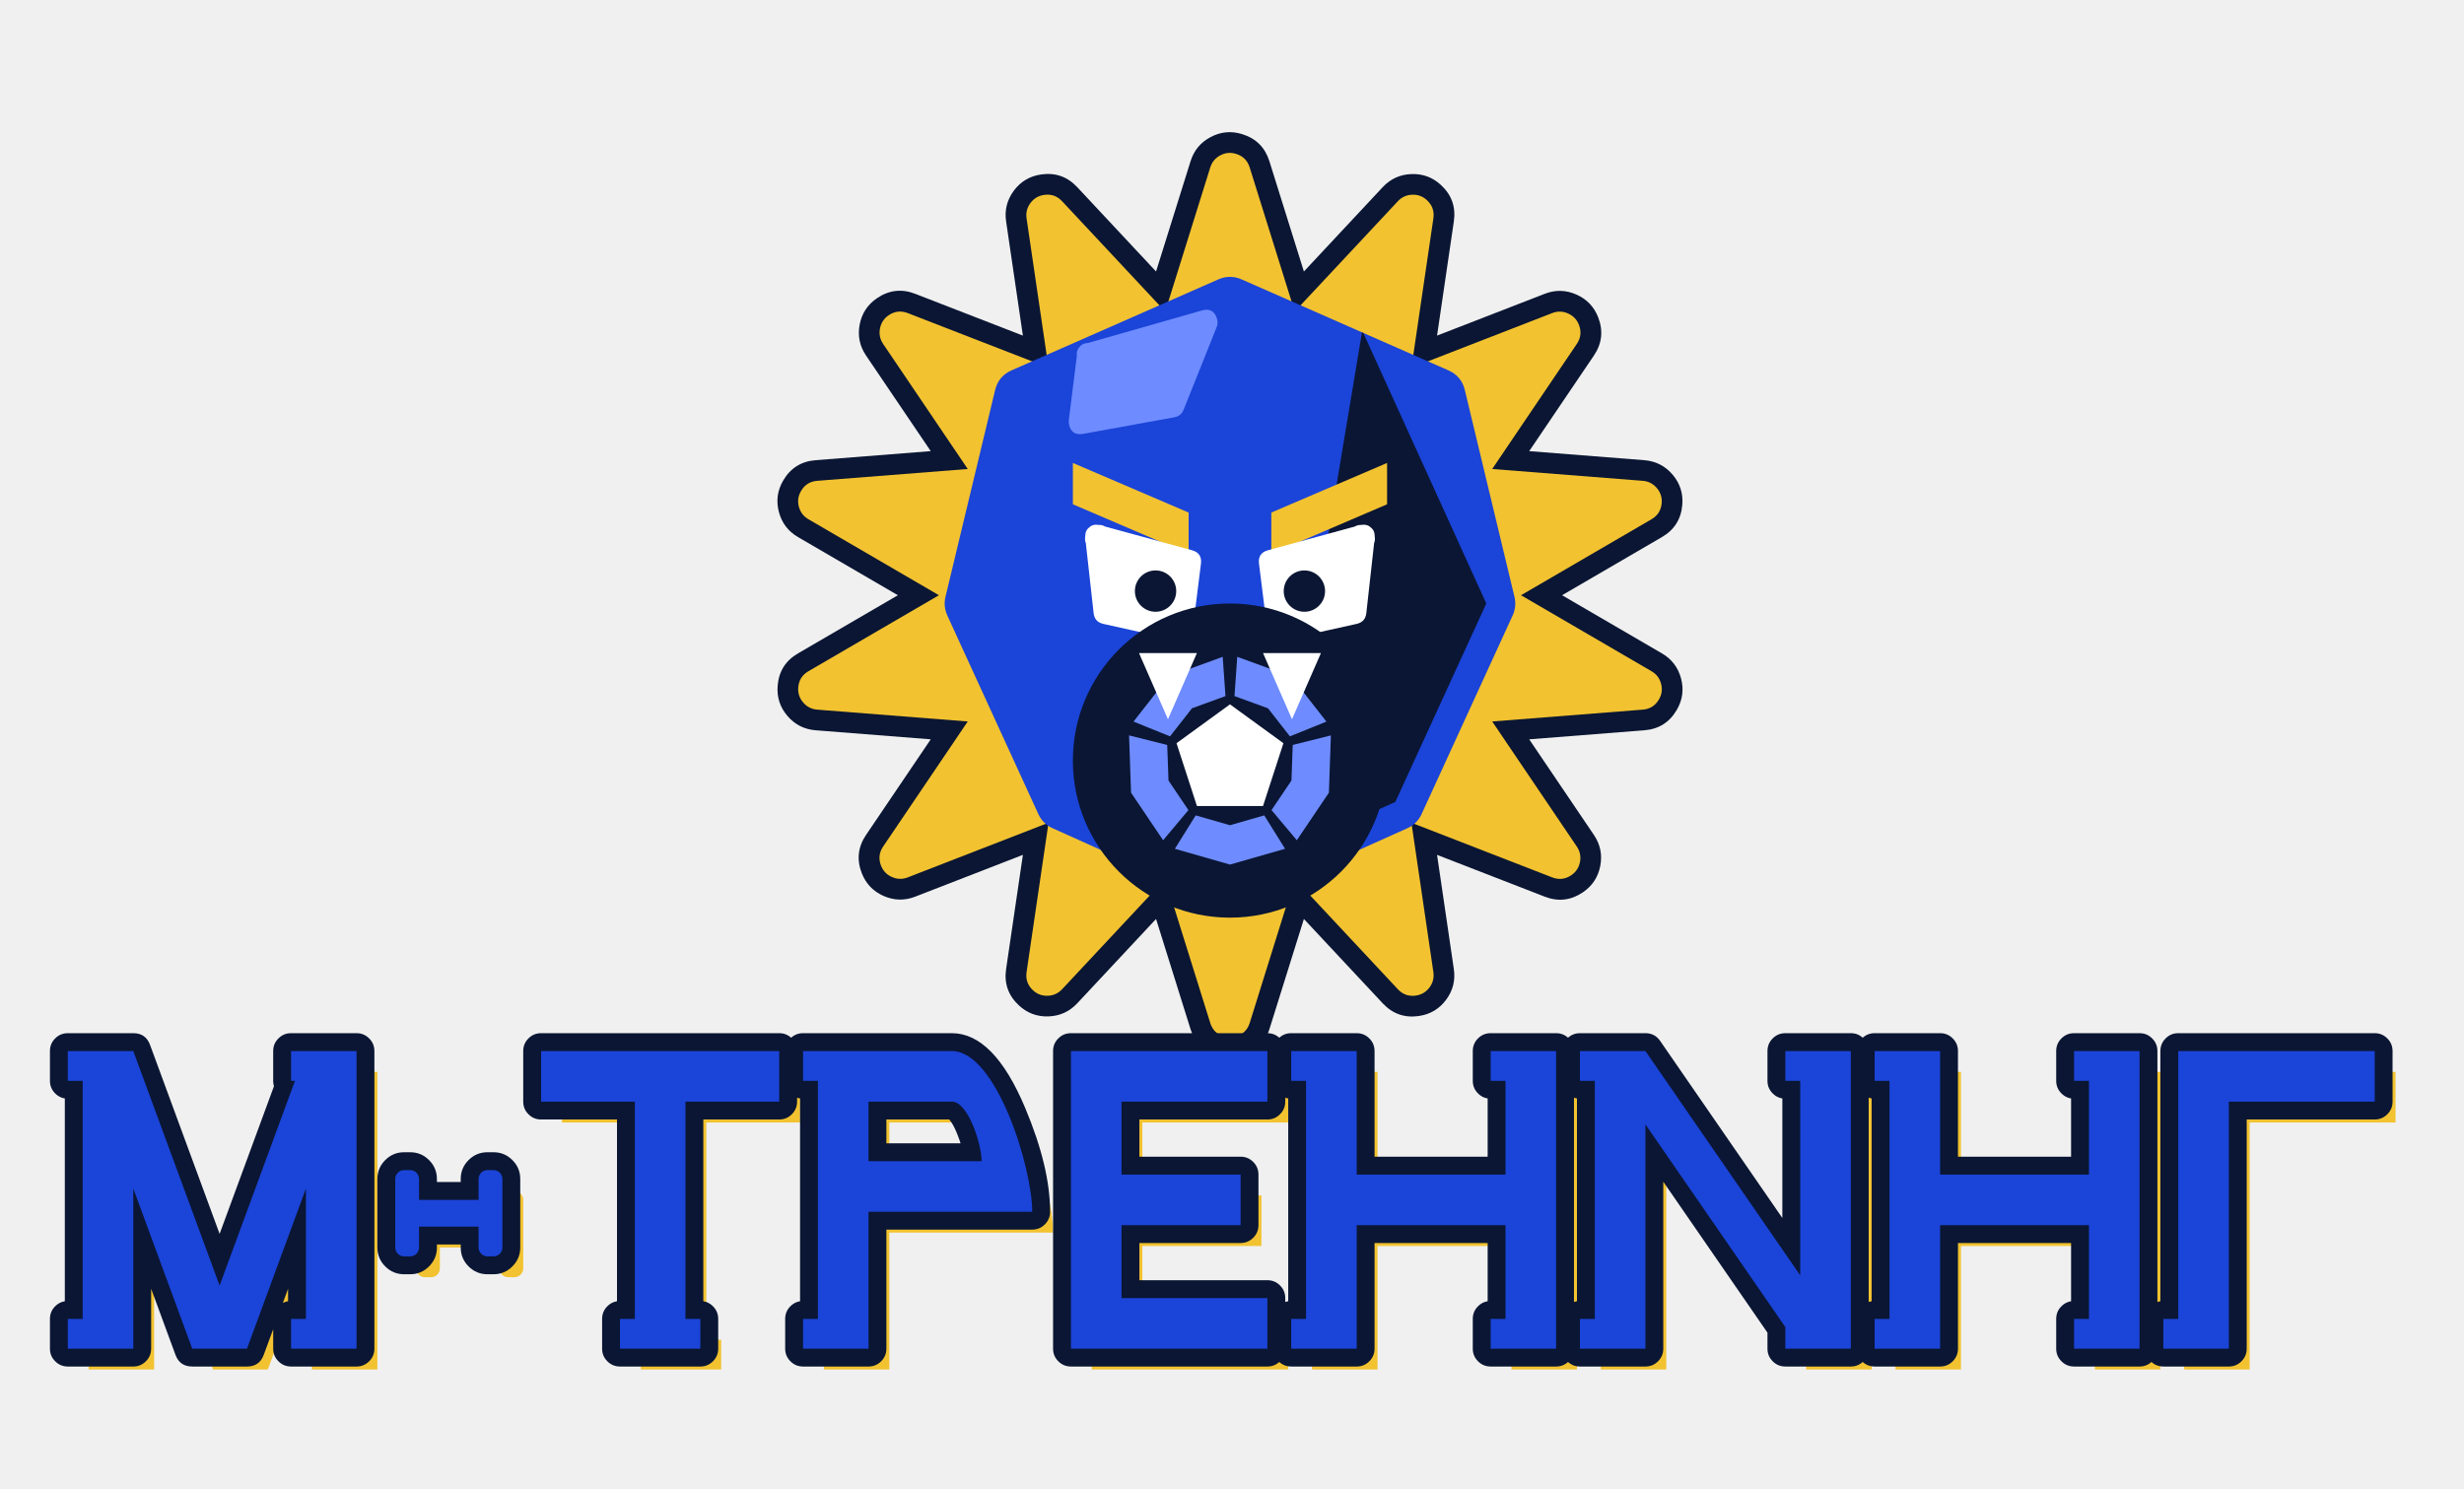
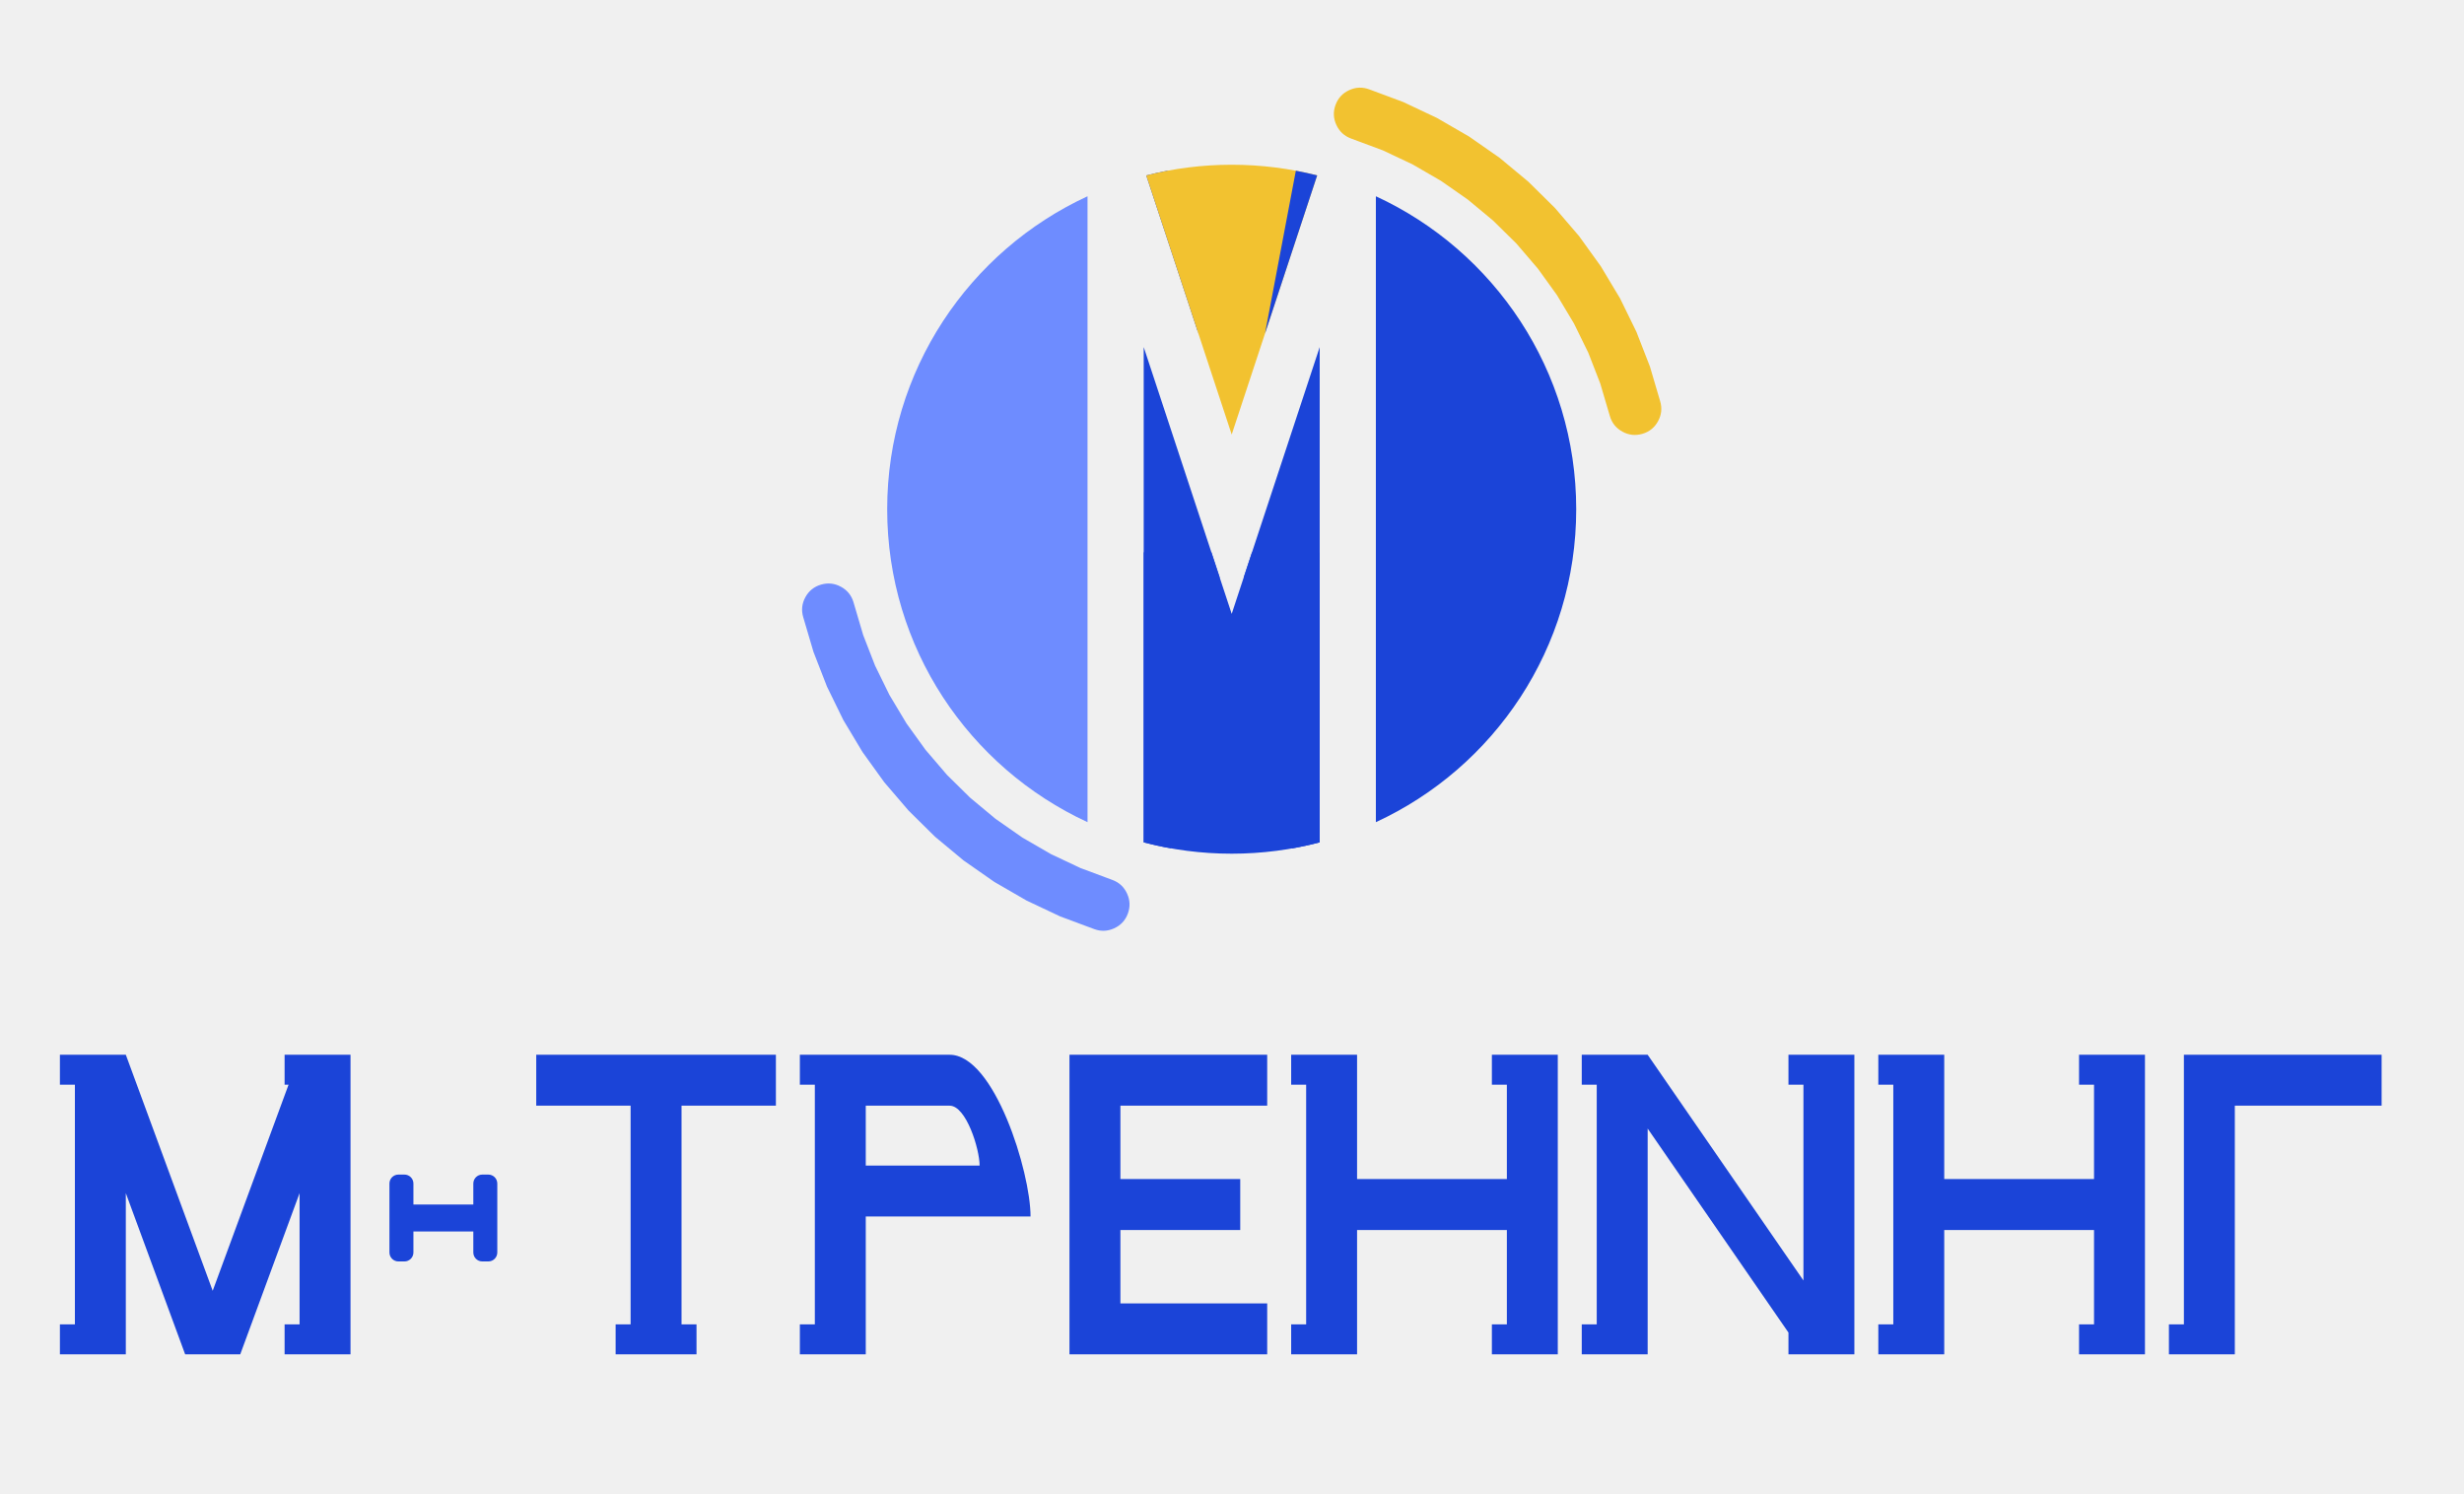
- <svg xmlns="http://www.w3.org/2000/svg" viewBox="0 0 596 360" role="img" aria-labelledby="t">
-   <g transform="translate(169.51 12)">
-     <path fill="#0A1633" d="M110.12 210.32 91.05 230.73Q88.22 233.75 84.08 233.89Q79.94 234.03 76.92 231.2Q73.09 227.63 73.85 222.44L77.91 194.81L51.87 204.92Q48.01 206.42 44.22 204.75Q40.43 203.08 38.93 199.22Q37.04 194.33 39.97 189.99L55.62 166.86L27.77 164.67Q23.64 164.34 20.95 161.19Q18.26 158.04 18.59 153.91Q19 148.69 23.53 146.06L47.67 132L23.53 117.94Q19.95 115.86 18.89 111.86Q17.83 107.85 19.92 104.27Q22.55 99.74 27.77 99.33L55.62 97.14L39.97 74.01Q37.65 70.58 38.43 66.51Q39.22 62.44 42.65 60.12Q46.99 57.19 51.87 59.08L77.91 69.19L73.85 41.56Q73.25 37.46 75.72 34.13Q78.19 30.81 82.29 30.21Q87.47 29.45 91.05 33.27L110.12 53.68L118.46 27.02Q119.69 23.06 123.36 21.14Q127.03 19.22 130.98 20.46Q135.98 22.02 137.54 27.02L145.88 53.68L164.95 33.27Q167.78 30.25 171.92 30.11Q176.06 29.97 179.08 32.8Q182.91 36.37 182.15 41.56L178.09 69.19L204.13 59.08Q207.99 57.58 211.78 59.25Q215.57 60.92 217.07 64.78Q218.96 69.67 216.03 74.01L200.38 97.14L228.23 99.33Q232.36 99.66 235.05 102.81Q237.74 105.96 237.41 110.09Q237 115.31 232.47 117.94L208.33 132L232.47 146.06Q236.05 148.14 237.11 152.14Q238.17 156.15 236.08 159.73Q233.45 164.26 228.23 164.67L200.38 166.86L216.03 189.99Q218.35 193.42 217.57 197.49Q216.78 201.56 213.35 203.88Q209.01 206.81 204.13 204.92L178.09 194.81L182.15 222.44Q182.75 226.54 180.28 229.87Q177.81 233.19 173.71 233.79Q168.53 234.55 164.95 230.73L145.88 210.32L137.54 236.98Q136.31 240.94 132.64 242.86Q128.97 244.78 125.02 243.54Q120.02 241.98 118.46 236.98L110.12 210.32Z" />
-     <path fill="#F2C230" d="M143.66 200.63 132.77 235.49Q132.15 237.47 130.32 238.43Q128.49 239.39 126.51 238.77Q124.01 237.99 123.23 235.49L112.34 200.63L87.4 227.31Q85.98 228.83 83.91 228.9Q81.84 228.97 80.33 227.55Q78.42 225.76 78.8 223.17L84.11 187.04L50.06 200.26Q48.13 201.01 46.24 200.17Q44.34 199.34 43.59 197.41Q42.64 194.96 44.11 192.79L64.57 162.54L28.17 159.68Q26.1 159.52 24.76 157.94Q23.41 156.37 23.57 154.31Q23.78 151.69 26.04 150.38L57.6 132L26.04 113.62Q24.25 112.58 23.72 110.58Q23.19 108.58 24.24 106.79Q25.55 104.52 28.17 104.32L64.57 101.46L44.11 71.21Q42.95 69.49 43.34 67.46Q43.74 65.42 45.45 64.26Q47.62 62.8 50.06 63.74L84.11 76.96L78.8 40.83Q78.5 38.78 79.73 37.12Q80.97 35.46 83.02 35.15Q85.61 34.77 87.4 36.69L112.34 63.37L123.23 28.51Q123.85 26.53 125.68 25.57Q127.51 24.61 129.49 25.23Q131.99 26.01 132.77 28.51L143.66 63.37L168.6 36.69Q170.02 35.17 172.09 35.1Q174.16 35.03 175.67 36.45Q177.58 38.24 177.2 40.83L171.89 76.96L205.94 63.74Q207.87 62.99 209.76 63.83Q211.66 64.66 212.41 66.59Q213.36 69.04 211.89 71.21L191.43 101.46L227.83 104.32Q229.9 104.48 231.24 106.06Q232.59 107.63 232.43 109.69Q232.22 112.31 229.96 113.62L198.4 132L229.96 150.38Q231.75 151.42 232.28 153.42Q232.81 155.42 231.76 157.21Q230.45 159.48 227.83 159.68L191.43 162.54L211.89 192.79Q213.05 194.51 212.66 196.54Q212.26 198.58 210.55 199.74Q208.38 201.2 205.94 200.26L171.89 187.04L177.2 223.17Q177.5 225.22 176.27 226.88Q175.03 228.54 172.98 228.85Q170.39 229.23 168.6 227.31L143.66 200.63ZM163.6 176.6 179.31 156.89Q179.37 156.81 179.42 156.74L185.03 132.17Q185.04 132.07 185.06 131.98L179.46 107.41Q179.43 107.31 179.4 107.22L163.69 87.52Q163.62 87.44 163.56 87.37L140.85 76.44Q140.76 76.4 140.67 76.36H115.47Q115.37 76.37 115.28 76.37L92.57 87.31Q92.49 87.36 92.4 87.4L76.69 107.11Q76.63 107.19 76.58 107.26L70.97 131.83Q70.96 131.93 70.94 132.02L76.54 156.6Q76.57 156.69 76.6 156.78L92.31 176.48Q92.38 176.56 92.44 176.63L115.15 187.56Q115.24 187.6 115.33 187.64H140.53Q140.63 187.63 140.72 187.63L163.43 176.69Q163.51 176.64 163.6 176.6Z" />
-     <path fill="#1B44D8" d="M130.68 55.53Q130.83 55.59 130.97 55.66L180.82 77.59Q184 78.99 184.81 82.37L196.81 132.37Q197.37 134.72 196.36 136.92L174.36 184.92Q173.27 187.31 170.87 188.38L130.87 206.38Q128 207.68 125.13 206.38L85.13 188.38Q82.73 187.31 81.64 184.92L59.64 136.92Q58.63 134.72 59.19 132.37L71.19 82.37Q72 78.99 75.18 77.59L125.03 55.66Q125.17 55.59 125.32 55.53Q126.66 54.98 128 54.98Q129.35 54.98 130.68 55.53Z" />
-     <path fill="#0A1633" d="M159.93 68.4 160.25 68.54 190 134 168 182 128 200 148 140 159.93 68.4Z" />
-     <path fill="#6E8CFF" d="M91.61 71.95Q92.27 71.02 93.64 70.98L121.18 63.12Q124.06 62.29 124.88 65.18Q125.17 66.16 124.79 67.11L116.79 87.11Q116.17 88.65 114.54 88.95L92.54 92.95Q91.06 93.22 90.19 92.62Q89.32 92.01 89.05 90.54Q88.97 90.08 89.02 89.63L90.96 74.11Q90.79 72.75 91.61 71.95Z" />
-     <path fill="#F2C230" d="M90 100 118 112V122L90 110ZM166 100V110L138 122V112Z" />
-     <path fill="#FFFFFF" d="M162.87 119.37 160.98 136.33Q160.74 138.46 158.65 138.93L140.65 142.93Q140.51 142.96 140.37 142.98Q137.4 143.35 137.02 140.37L135.02 124.37Q134.7 121.79 137.21 121.11L158.2 115.38Q158.82 114.98 159.76 114.99Q160.84 114.82 161.58 115.24Q161.84 115.38 162.05 115.6Q162.3 115.78 162.48 116.01Q163.02 116.68 163.01 117.77Q163.16 118.7 162.87 119.37ZM96.24 114.99Q97.18 114.98 97.8 115.38L118.79 121.11Q121.3 121.79 120.98 124.37L118.98 140.37Q118.6 143.35 115.63 142.98Q115.49 142.96 115.35 142.93L97.35 138.93Q95.26 138.46 95.02 136.33L93.13 119.37Q92.84 118.7 92.99 117.76Q92.98 116.3 93.95 115.6Q94.79 114.76 96.24 114.99Z" />
-     <path fill="#0A1633" d="M146 126C148.76 126 151 128.24 151 131C151 133.76 148.76 136 146 136C143.24 136 141 133.76 141 131C141 128.24 143.24 126 146 126ZM110 126C112.76 126 115 128.24 115 131C115 133.76 112.76 136 110 136C107.24 136 105 133.76 105 131C105 128.24 107.24 126 110 126Z" />
-     <path fill="#0A1633" d="M128 134C148.99 134 166 151.01 166 172C166 192.99 148.99 210 128 210C107.01 210 90 192.99 90 172C90 151.01 107.01 134 128 134Z" />
-     <path fill="#FFFFFF" d="M128 158.4 140.93 167.8 135.99 183H120.01L115.07 167.8Z" />
-     <path fill="#6E8CFF" d="M129.09 156.4 137.19 159.35 142.5 166.14 151.33 162.57 142.79 151.65 129.76 146.9Z" />
-     <path fill="#6E8CFF" d="M143.18 168.22 142.87 176.83 138.05 183.98 144.17 191.27 151.93 179.77 152.41 165.91Z" />
-     <path fill="#6E8CFF" d="M136.29 185.26 128 187.64 119.71 185.26 114.67 193.34 128 197.16 141.33 193.34Z" />
-     <path fill="#6E8CFF" d="M117.95 183.98 113.13 176.83 112.82 168.22 103.59 165.91 104.07 179.77 111.83 191.27Z" />
-     <path fill="#6E8CFF" d="M113.5 166.14 118.81 159.35 126.91 156.4 126.24 146.9 113.21 151.65 104.67 162.57Z" />
-     <path fill="#0A1633" d="M145.48 151.16 153.87 163.59 154.39 178.58 160.99 180.23 160.34 161.49 149.85 145.95Z" />
-     <path fill="#0A1633" d="M153.22 182.19 143.99 194.01 129.9 199.13 130.37 205.92 147.98 199.51 159.52 184.74Z" />
-     <path fill="#0A1633" d="M126.1 199.13 112.01 194.01 102.78 182.19 96.48 184.74 108.02 199.51 125.63 205.92Z" />
-     <path fill="#0A1633" d="M101.61 178.58 102.13 163.59 110.52 151.16 106.15 145.95 95.66 161.49 95.01 180.23Z" />
-     <path fill="#0A1633" d="M113.59 148.93 128 144.8 142.41 148.93 146.02 143.17 128 138 109.98 143.17Z" />
-     <path fill="#FFFFFF" d="M106 146H120L113 162ZM150 146 143 162 136 146Z" />
+ <svg xmlns="http://www.w3.org/2000/svg" viewBox="0 0 658 399" role="img" aria-labelledby="t">
+   <g transform="translate(200.92 12)">
+     <path fill="#F2C230" d="M164.74 11.87 173.79 15.24 182.79 19.49 191.4 24.47 199.57 30.17 207.22 36.53 214.3 43.52 220.78 51.08 226.59 59.15 231.71 67.69 236.08 76.63 239.69 85.91 242.42 95.17Q243.24 97.95 241.85 100.5Q240.46 103.04 237.68 103.86Q234.9 104.68 232.35 103.29Q229.81 101.91 228.99 99.13L226.34 90.15L233.06 88.17L226.53 90.7L223.14 81.98L229.66 79.44L223.38 82.52L219.26 74.11L225.55 71.04L219.54 74.63L214.73 66.6L220.74 63L215.06 67.09L209.59 59.5L215.27 55.41L209.95 59.96L203.86 52.85L209.18 48.3L204.27 53.28L197.6 46.71L202.51 41.73L198.04 47.11L190.84 41.12L195.32 35.74L191.31 41.48L183.63 36.12L187.64 30.38L184.13 36.44L176.03 31.75L179.54 25.69L176.55 32.02L168.09 28.03L171.07 21.7L168.63 28.26L159.86 24.99Q157.14 23.98 155.94 21.34Q154.73 18.71 155.74 15.99Q156.75 13.27 159.39 12.07Q162.03 10.86 164.74 11.87Z" />
+     <path fill="#6E8CFF" d="M91.26 236.13 82.21 232.76 73.21 228.51 64.6 223.53 56.43 217.83 48.78 211.47 41.7 204.48 35.22 196.92 29.41 188.85 24.29 180.31 19.92 171.37 16.31 162.09 13.58 152.83Q12.76 150.05 14.15 147.5Q15.54 144.96 18.32 144.14Q21.1 143.32 23.65 144.71Q26.19 146.09 27.01 148.87L29.66 157.85L22.94 159.83L29.47 157.3L32.86 166.02L26.34 168.56L32.62 165.48L36.74 173.89L30.45 176.96L36.46 173.37L41.27 181.4L35.26 185L40.94 180.91L46.41 188.5L40.73 192.59L46.05 188.04L52.14 195.15L46.82 199.7L51.73 194.72L58.4 201.29L53.49 206.27L57.96 200.89L65.16 206.88L60.68 212.26L64.69 206.52L72.37 211.88L68.36 217.62L71.87 211.56L79.97 216.25L76.46 222.31L79.45 215.98L87.91 219.97L84.93 226.3L87.37 219.74L96.14 223.01Q98.86 224.02 100.06 226.66Q101.27 229.29 100.26 232.01Q99.25 234.73 96.61 235.93Q93.97 237.14 91.26 236.13Z" />
+     <path fill="#6E8CFF" d="M89.5 40.42V207.58C57.92 193.01 36 161.06 36 124C36 86.94 57.92 54.99 89.5 40.42Z" />
+     <path fill="#1B44D8" d="M104.5 212.97V80.69L124.77 142.15L111.87 214.59C109.38 214.15 106.92 213.61 104.5 212.97ZM110.87 33.59 119.11 77.1 105.18 34.85C107.05 34.37 108.95 33.95 110.87 33.59Z" />
+     <path fill="#F2C230" d="M128 32C135.88 32 143.52 32.99 150.82 34.85L128 104.05L105.18 34.85C112.48 32.99 120.12 32 128 32Z" />
+     <path fill="#1B44D8" d="M151.5 80.69V212.97C149.08 213.61 146.62 214.15 144.13 214.59L131.23 142.15L151.5 80.69ZM136.89 77.1 145.13 33.59C147.05 33.95 148.95 34.37 150.82 34.85L136.89 77.1Z" />
+     <path fill="#1B44D8" d="M166.5 207.58V40.42C198.08 54.99 220 86.94 220 124C220 161.06 198.08 193.01 166.5 207.58Z" />
+     <path fill="#1B44D8" d="M104.5 212.97V135.5H122.58L128 151.95L133.42 135.5H151.5V212.97C144 214.95 136.12 216 128 216C119.88 216 112 214.95 104.5 212.97Z" />
  </g>
-   <g transform="translate(20 254.27) scale(0.72)">
-     <path fill="#F2C230" d="M2 7H24L53 85.8L78.32 17H77V7H99V107H77V97H82V53.2L62.2 107H43.8L24 53.2V107H2V97H7V17H2ZM510 7H532L584 82.36V17H579V7H601V107H579V99.75L532 31.64V107H510V97H515V17H510ZM413 7H435V48.5H485V17H480V7H502V107H480V97H485V65.5H435V107H413V97H418V17H413ZM609 7H631V48.5H681V17H676V7H698V107H676V97H681V65.5H631V107H609V97H614V17H609ZM249 7H299C313.91 7 326 46.09 326 61H271V107H249V97H254V17H249ZM339 7H405V24H356V48.5H396V65.5H356V90H405V107H339ZM161 7H241V24H209.5V97H214.5V107H187.5V97H192.5V24H161ZM711 7H777V24H728V107H706V97H711ZM271 24V44H309C309 38.48 304.52 24 299 24ZM120 57H140V50C140 48.34 141.34 47 143 47H145C146.66 47 148 48.34 148 50V73C148 74.66 146.66 76 145 76H143C141.34 76 140 74.66 140 73V66H120V73C120 74.66 118.66 76 117 76H115C113.34 76 112 74.66 112 73V50C112 48.34 113.34 47 115 47H117C118.66 47 120 48.34 120 50Z" />
-     <path fill="#0A1633" d="M-5 -6H17Q21.19 -6 22.63 -2.07L51.63 76.73L46 78.8L40.37 76.73L65.69 7.93L71.32 10V16H70Q67.51 16 65.76 14.24Q64 12.49 64 10V0Q64 -2.49 65.76 -4.24Q67.51 -6 70 -6H92Q94.49 -6 96.24 -4.24Q98 -2.49 98 0V100Q98 102.49 96.24 104.24Q94.49 106 92 106H70Q67.51 106 65.76 104.24Q64 102.49 64 100V90Q64 87.51 65.76 85.76Q67.51 84 70 84H75V90H69V46.2H75L80.63 48.27L60.83 102.07Q59.39 106 55.2 106H36.8Q32.61 106 31.17 102.07L11.37 48.27L17 46.2H23V100Q23 102.49 21.24 104.24Q19.49 106 17 106H-5Q-7.49 106 -9.24 104.24Q-11 102.49 -11 100V90Q-11 87.51 -9.24 85.76Q-7.49 84 -5 84H0V90H-6V10H0V16H-5Q-7.49 16 -9.24 14.24Q-11 12.49 -11 10V0Q-11 -2.49 -9.24 -4.24Q-7.49 -6 -5 -6ZM-5 6V0H1V10H-5V4H0Q2.49 4 4.24 5.76Q6 7.51 6 10V90Q6 92.49 4.24 94.24Q2.49 96 0 96H-5V90H1V100H-5V94H17V100H11V46.2Q11 42.01 14.93 40.56Q17.26 39.71 19.52 40.75Q21.77 41.79 22.63 44.12L42.43 97.93L36.8 100V94H55.2V100L49.57 97.93L69.37 44.12Q70.81 40.2 75 40.2Q77.49 40.2 79.24 41.95Q81 43.71 81 46.2V90Q81 92.49 79.24 94.24Q77.49 96 75 96H70V90H76V100H70V94H92V100H86V0H92V6H70V0H76V10H70V4H71.32Q72.39 4 73.39 4.37Q75.72 5.23 76.77 7.48Q77.81 9.74 76.95 12.07L51.63 80.88Q50.67 83.48 48.07 84.44Q45.74 85.29 43.48 84.25Q41.23 83.21 40.37 80.88L11.37 2.07L17 0V6H-5ZM503 -6H525Q528.15 -6 529.94 -3.41L581.94 71.95L577 75.36H571V10H577V16H572Q569.51 16 567.76 14.24Q566 12.49 566 10V0Q566 -2.49 567.76 -4.24Q569.51 -6 572 -6H594Q596.49 -6 598.24 -4.24Q600 -2.49 600 0V100Q600 102.49 598.24 104.24Q596.49 106 594 106H572Q569.51 106 567.76 104.24Q566 102.49 566 100V92.75H572L567.06 96.16L520.06 28.05L525 24.64H531V100Q531 102.49 529.24 104.24Q527.49 106 525 106H503Q500.51 106 498.76 104.24Q497 102.49 497 100V90Q497 87.51 498.76 85.76Q500.51 84 503 84H508V90H502V10H508V16H503Q500.51 16 498.76 14.24Q497 12.49 497 10V0Q497 -2.49 498.76 -4.24Q500.51 -6 503 -6ZM503 6V0H509V10H503V4H508Q510.49 4 512.24 5.76Q514 7.51 514 10V90Q514 92.49 512.24 94.24Q510.49 96 508 96H503V90H509V100H503V94H525V100H519V24.64Q519 21.49 521.59 19.7Q523.64 18.29 526.08 18.74Q528.53 19.18 529.94 21.23L576.94 89.35Q578 90.88 578 92.75V100H572V94H594V100H588V0H594V6H572V0H578V10H572V4H577Q579.49 4 581.24 5.76Q583 7.51 583 10V75.36Q583 78.51 580.41 80.3Q578.36 81.71 575.92 81.26Q573.47 80.82 572.06 78.77L520.06 3.41L525 0V6H503ZM406 -6H428Q430.49 -6 432.24 -4.24Q434 -2.49 434 0V41.5H428V35.5H478V41.5H472V10H478V16H473Q470.51 16 468.76 14.24Q467 12.49 467 10V0Q467 -2.49 468.76 -4.24Q470.51 -6 473 -6H495Q497.49 -6 499.24 -4.24Q501 -2.49 501 0V100Q501 102.49 499.24 104.24Q497.49 106 495 106H473Q470.51 106 468.76 104.24Q467 102.49 467 100V90Q467 87.51 468.76 85.76Q470.51 84 473 84H478V90H472V58.5H478V64.5H428V58.5H434V100Q434 102.49 432.24 104.24Q430.49 106 428 106H406Q403.51 106 401.76 104.24Q400 102.49 400 100V90Q400 87.51 401.76 85.76Q403.51 84 406 84H411V90H405V10H411V16H406Q403.51 16 401.76 14.24Q400 12.49 400 10V0Q400 -2.49 401.76 -4.24Q403.51 -6 406 -6ZM406 6V0H412V10H406V4H411Q413.49 4 415.24 5.76Q417 7.51 417 10V90Q417 92.49 415.24 94.24Q413.49 96 411 96H406V90H412V100H406V94H428V100H422V58.5Q422 56.01 423.76 54.26Q425.51 52.5 428 52.5H478Q480.49 52.5 482.24 54.26Q484 56.01 484 58.5V90Q484 92.49 482.24 94.24Q480.49 96 478 96H473V90H479V100H473V94H495V100H489V0H495V6H473V0H479V10H473V4H478Q480.49 4 482.24 5.76Q484 7.51 484 10V41.5Q484 43.99 482.24 45.74Q480.49 47.5 478 47.5H428Q425.51 47.5 423.76 45.74Q422 43.99 422 41.5V0H428V6H406ZM602 -6H624Q626.49 -6 628.24 -4.24Q630 -2.49 630 0V41.5H624V35.5H674V41.5H668V10H674V16H669Q666.51 16 664.76 14.24Q663 12.49 663 10V0Q663 -2.49 664.76 -4.24Q666.51 -6 669 -6H691Q693.49 -6 695.24 -4.24Q697 -2.49 697 0V100Q697 102.49 695.24 104.24Q693.49 106 691 106H669Q666.51 106 664.76 104.24Q663 102.49 663 100V90Q663 87.51 664.76 85.76Q666.51 84 669 84H674V90H668V58.5H674V64.5H624V58.5H630V100Q630 102.49 628.24 104.24Q626.49 106 624 106H602Q599.51 106 597.76 104.24Q596 102.49 596 100V90Q596 87.51 597.76 85.76Q599.51 84 602 84H607V90H601V10H607V16H602Q599.51 16 597.76 14.24Q596 12.49 596 10V0Q596 -2.49 597.76 -4.24Q599.51 -6 602 -6ZM602 6V0H608V10H602V4H607Q609.49 4 611.24 5.76Q613 7.51 613 10V90Q613 92.49 611.24 94.24Q609.49 96 607 96H602V90H608V100H602V94H624V100H618V58.5Q618 56.01 619.76 54.26Q621.51 52.5 624 52.5H674Q676.49 52.5 678.24 54.26Q680 56.01 680 58.5V90Q680 92.49 678.24 94.24Q676.49 96 674 96H669V90H675V100H669V94H691V100H685V0H691V6H669V0H675V10H669V4H674Q676.49 4 678.24 5.76Q680 7.51 680 10V41.5Q680 43.99 678.24 45.74Q676.49 47.5 674 47.5H624Q621.51 47.5 619.76 45.74Q618 43.99 618 41.5V0H624V6H602ZM242 -6H292Q306.09 -6 316.62 19.09Q325 39.03 325 54Q325 56.49 323.24 58.24Q321.49 60 319 60H264V54H270V100Q270 102.49 268.24 104.24Q266.49 106 264 106H242Q239.51 106 237.76 104.24Q236 102.49 236 100V90Q236 87.51 237.76 85.76Q239.51 84 242 84H247V90H241V10H247V16H242Q239.51 16 237.76 14.24Q236 12.49 236 10V0Q236 -2.49 237.76 -4.24Q239.51 -6 242 -6ZM242 6V0H248V10H242V4H247Q249.49 4 251.24 5.76Q253 7.51 253 10V90Q253 92.49 251.24 94.24Q249.49 96 247 96H242V90H248V100H242V94H264V100H258V54Q258 51.51 259.76 49.76Q261.51 48 264 48H319V54H313Q313 41.45 305.56 23.73Q301.89 15 297.89 10.17Q294.43 6 292 6H242ZM332 -6H398Q400.49 -6 402.24 -4.24Q404 -2.49 404 0V17Q404 19.49 402.24 21.24Q400.49 23 398 23H349V17H355V41.5H349V35.5H389Q391.49 35.5 393.24 37.26Q395 39.01 395 41.5V58.5Q395 60.99 393.24 62.74Q391.49 64.5 389 64.5H349V58.5H355V83H349V77H398Q400.49 77 402.24 78.76Q404 80.51 404 83V100Q404 102.49 402.24 104.24Q400.49 106 398 106H332Q329.51 106 327.76 104.24Q326 102.49 326 100V0Q326 -2.49 327.76 -4.24Q329.51 -6 332 -6ZM332 6V0H338V100H332V94H398V100H392V83H398V89H349Q346.51 89 344.76 87.24Q343 85.49 343 83V58.5Q343 56.01 344.76 54.26Q346.51 52.5 349 52.5H389V58.5H383V41.5H389V47.5H349Q346.51 47.5 344.76 45.74Q343 43.99 343 41.5V17Q343 14.51 344.76 12.76Q346.51 11 349 11H398V17H392V0H398V6H332ZM154 -6H234Q236.49 -6 238.24 -4.24Q240 -2.49 240 0V17Q240 19.49 238.24 21.24Q236.49 23 234 23H202.5V17H208.5V90H202.5V84H207.5Q209.99 84 211.74 85.76Q213.5 87.51 213.5 90V100Q213.5 102.49 211.74 104.24Q209.99 106 207.5 106H180.5Q178.01 106 176.26 104.24Q174.5 102.49 174.5 100V90Q174.5 87.51 176.26 85.76Q178.01 84 180.5 84H185.5V90H179.5V17H185.5V23H154Q151.51 23 149.76 21.24Q148 19.49 148 17V0Q148 -2.49 149.76 -4.24Q151.51 -6 154 -6ZM154 6V0H160V17H154V11H185.5Q187.99 11 189.74 12.76Q191.5 14.51 191.5 17V90Q191.5 92.49 189.74 94.24Q187.99 96 185.5 96H180.5V90H186.5V100H180.5V94H207.5V100H201.5V90H207.5V96H202.5Q200.01 96 198.26 94.24Q196.5 92.49 196.5 90V17Q196.5 14.51 198.26 12.76Q200.01 11 202.5 11H234V17H228V0H234V6H154ZM704 -6H770Q772.49 -6 774.24 -4.24Q776 -2.49 776 0V17Q776 19.49 774.24 21.24Q772.49 23 770 23H721V17H727V100Q727 102.49 725.24 104.24Q723.49 106 721 106H699Q696.51 106 694.76 104.24Q693 102.49 693 100V90Q693 87.51 694.76 85.76Q696.51 84 699 84H704V90H698V0Q698 -2.49 699.76 -4.24Q701.51 -6 704 -6ZM704 6V0H710V90Q710 92.49 708.24 94.24Q706.49 96 704 96H699V90H705V100H699V94H721V100H715V17Q715 14.51 716.76 12.76Q718.51 11 721 11H770V17H764V0H770V6H704ZM270 17V37H264V31H302V37H296Q296 33.11 293.54 27.25Q292.4 24.53 291.27 23.18Q290.96 22.8 290.84 22.72Q291.28 23 292 23L264 23V17H270ZM258 17Q258 14.51 259.76 12.76Q261.51 11 264 11L292 11Q299.73 11 304.6 22.61Q308 30.7 308 37Q308 39.49 306.24 41.24Q304.49 43 302 43H264Q261.51 43 259.76 41.24Q258 39.49 258 37V17ZM113 44H133V50H127V43Q127 39.27 129.64 36.64Q132.27 34 136 34H138Q141.73 34 144.36 36.64Q147 39.27 147 43V66Q147 69.73 144.36 72.36Q141.73 75 138 75H136Q132.27 75 129.64 72.36Q127 69.73 127 66V59H133V65H113V59H119V66Q119 69.73 116.36 72.36Q113.73 75 110 75H108Q104.27 75 101.64 72.36Q99 69.73 99 66V43Q99 39.27 101.64 36.64Q104.27 34 108 34H110Q113.73 34 116.36 36.64Q119 39.27 119 43V50H113V44ZM113 56Q110.51 56 108.76 54.24Q107 52.49 107 50V43Q107 46 110 46H108Q111 46 111 43V66Q111 63 108 63H110Q107 63 107 66V59Q107 56.51 108.76 54.76Q110.51 53 113 53H133Q135.49 53 137.24 54.76Q139 56.51 139 59V66Q139 63 136 63H138Q135 63 135 66V43Q135 46 138 46H136Q139 46 139 43V50Q139 52.49 137.24 54.24Q135.49 56 133 56H113Z" />
+   <g transform="translate(20 281.7) scale(0.8)">
    <path fill="#1B44D8" d="M-5 0H17L46 78.8L71.32 10H70V0H92V100H70V90H75V46.2L55.2 100H36.8L17 46.2V100H-5V90H0V10H-5ZM503 0H525L577 75.36V10H572V0H594V100H572V92.75L525 24.64V100H503V90H508V10H503ZM406 0H428V41.5H478V10H473V0H495V100H473V90H478V58.5H428V100H406V90H411V10H406ZM602 0H624V41.5H674V10H669V0H691V100H669V90H674V58.5H624V100H602V90H607V10H602ZM242 0H292C306.91 0 319 39.09 319 54H264V100H242V90H247V10H242ZM332 0H398V17H349V41.5H389V58.5H349V83H398V100H332ZM154 0H234V17H202.5V90H207.5V100H180.5V90H185.5V17H154ZM704 0H770V17H721V100H699V90H704ZM264 17V37H302C302 31.48 297.52 17 292 17ZM113 50H133V43C133 41.34 134.34 40 136 40H138C139.66 40 141 41.34 141 43V66C141 67.66 139.66 69 138 69H136C134.34 69 133 67.66 133 66V59H113V66C113 67.66 111.66 69 110 69H108C106.34 69 105 67.66 105 66V43C105 41.34 106.34 40 108 40H110C111.66 40 113 41.34 113 43Z" />
  </g>
</svg>
